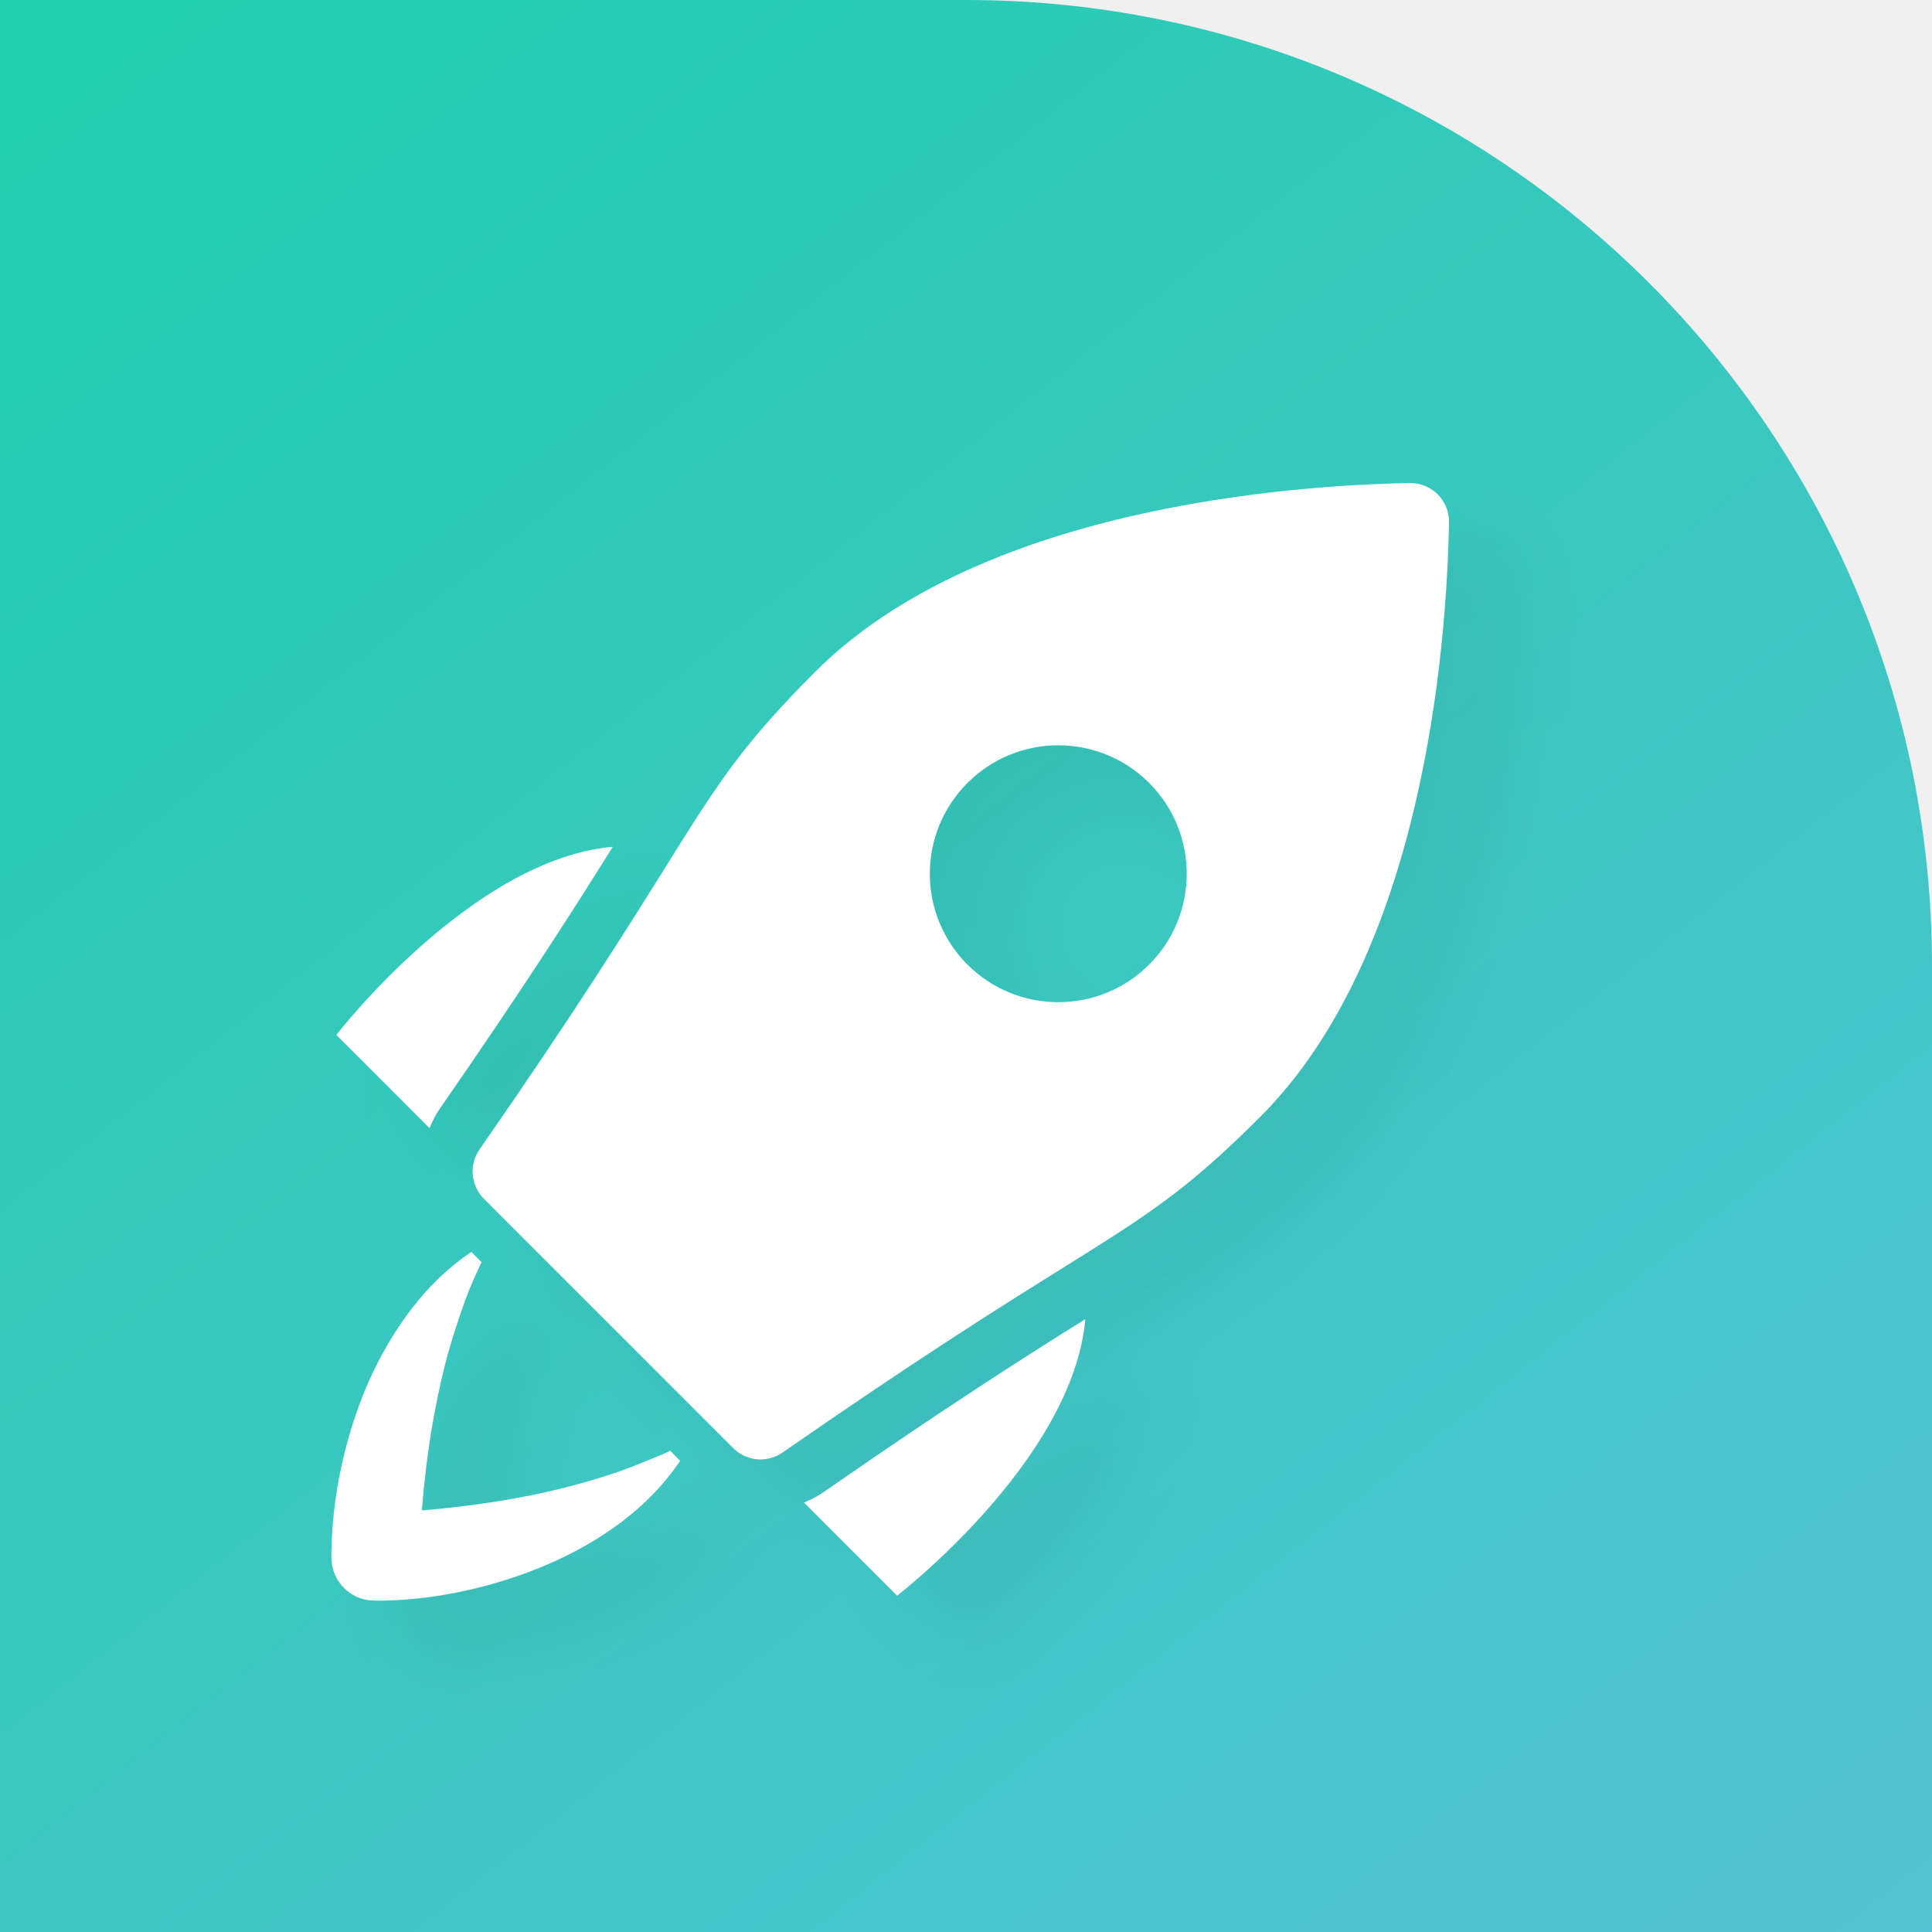
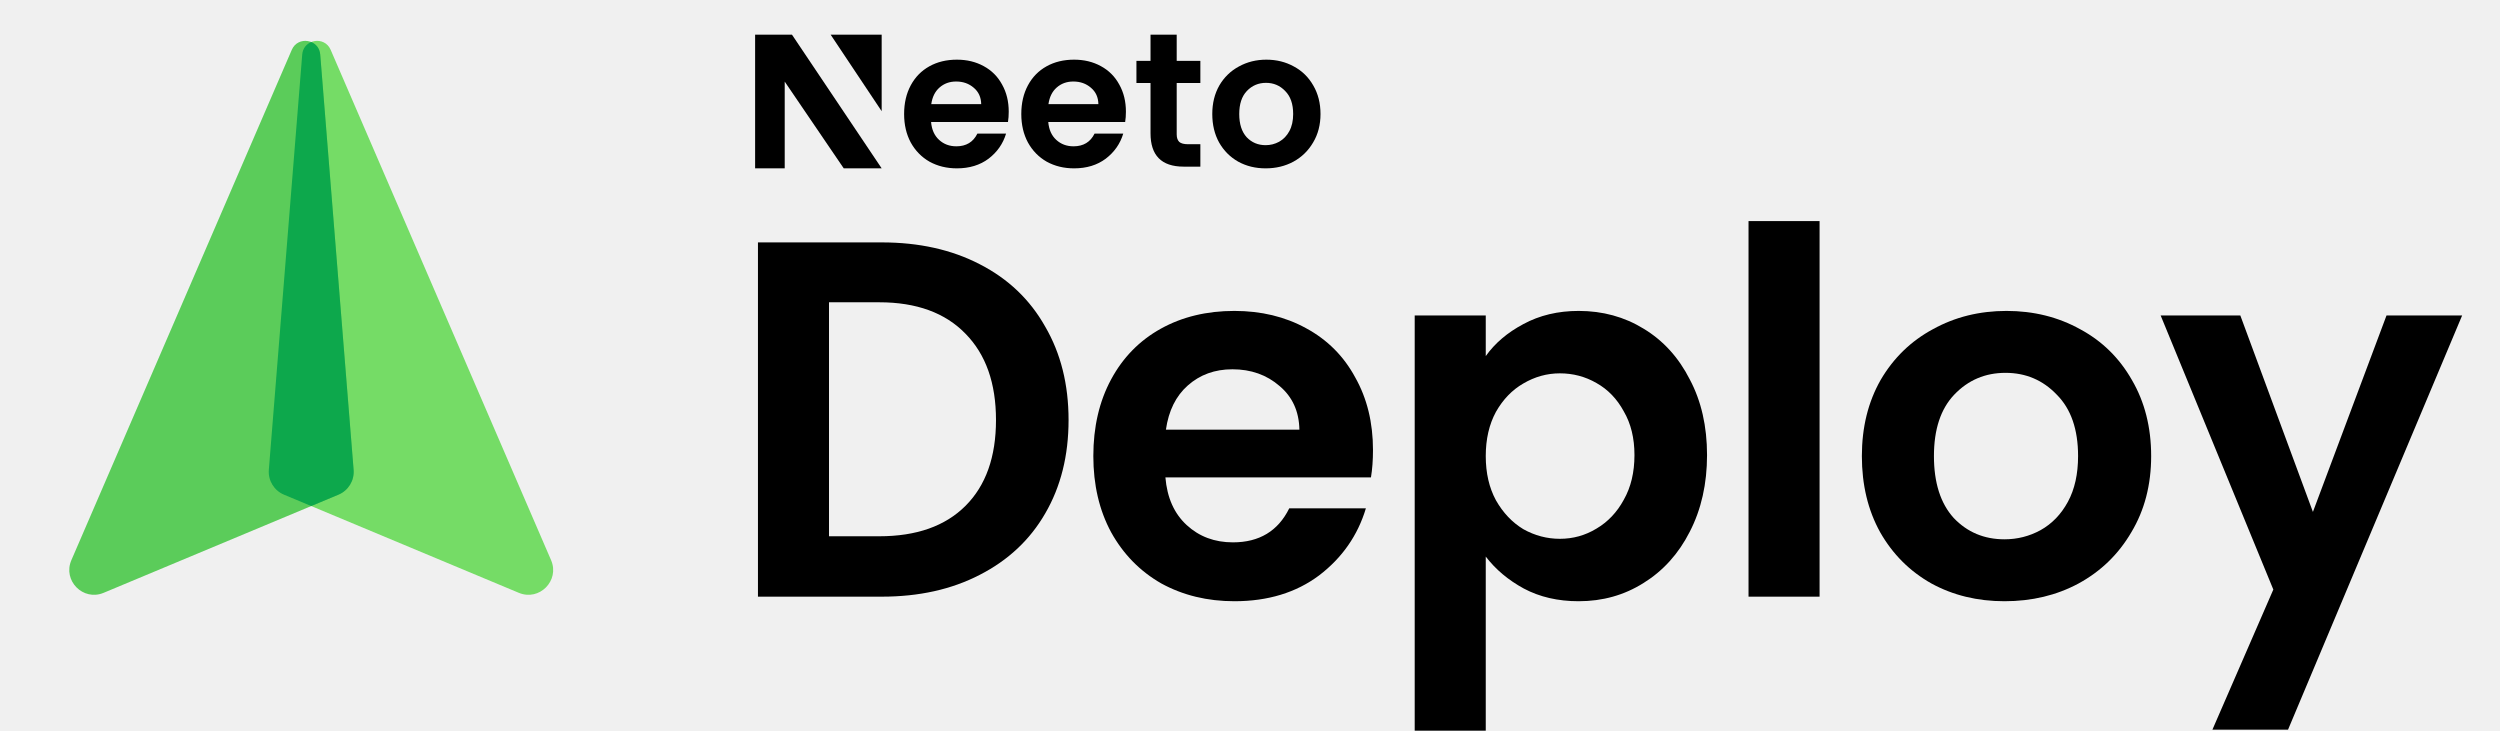
- <svg xmlns="http://www.w3.org/2000/svg" width="40" height="40" viewBox="0 0 40 40" fill="none">
-   <path d="M40 20C40 8.954 31.046 0 20 0H0V40H40V20Z" fill="url(#paint0_linear_3193_173)" />
-   <g filter="url(#filter0_d_3193_173)">
-     <path d="M9.111 22.945C10.884 20.391 11.928 18.746 12.688 17.531C9.765 17.789 6.963 21.427 6.963 21.427L8.893 23.357C8.949 23.214 9.02 23.075 9.111 22.945Z" fill="white" />
-     <path d="M16.645 31.109L18.573 33.037C18.573 33.037 22.211 30.235 22.47 27.312C21.254 28.072 19.61 29.115 17.056 30.89C16.927 30.979 16.789 31.052 16.645 31.109Z" fill="white" />
-     <path d="M13.713 30.112C13.382 30.246 13.056 30.388 12.717 30.501C11.811 30.804 10.878 31.009 9.932 31.139C9.535 31.194 9.135 31.24 8.734 31.271C8.738 31.221 8.742 31.172 8.746 31.122C8.829 30.158 8.975 29.199 9.212 28.261C9.327 27.808 9.472 27.368 9.629 26.928C9.726 26.654 9.847 26.393 9.97 26.131L9.757 25.919C9.286 26.236 8.875 26.637 8.527 27.09C8.011 27.761 7.625 28.521 7.355 29.322C7.065 30.182 6.892 31.093 6.865 32.001C6.861 32.128 6.852 32.259 6.872 32.385C6.897 32.549 6.969 32.703 7.077 32.829C7.184 32.953 7.324 33.047 7.48 33.097C7.611 33.139 7.742 33.14 7.878 33.139C8.702 33.132 9.539 32.989 10.328 32.754C11.771 32.325 13.228 31.519 14.082 30.244L13.876 30.038C13.822 30.063 13.767 30.088 13.713 30.112Z" fill="white" />
-     <path d="M29.766 10.235C29.766 10.235 29.766 10.235 29.766 10.235C29.616 10.085 29.412 10.001 29.2 10.001C29.195 10.001 29.19 10.001 29.184 10.001C26.608 10.051 20.253 10.533 16.878 13.908C15.346 15.44 14.848 16.238 13.757 17.986C12.971 19.244 11.895 20.968 9.928 23.798C9.707 24.116 9.746 24.547 10.019 24.821L15.179 29.981C15.334 30.136 15.539 30.215 15.745 30.215C15.904 30.215 16.063 30.168 16.202 30.072C19.034 28.105 20.756 27.029 22.014 26.244C23.762 25.152 24.56 24.654 26.092 23.122C29.473 19.741 29.951 13.39 30 10.816C30.004 10.599 29.92 10.389 29.766 10.235ZM23.791 19.971C22.752 21.009 21.068 21.009 20.029 19.971C18.991 18.932 18.991 17.248 20.03 16.209C21.068 15.171 22.752 15.17 23.791 16.209C24.83 17.248 24.83 18.932 23.791 19.971Z" fill="white" />
+ <svg xmlns="http://www.w3.org/2000/svg" width="568" height="166" viewBox="0 0 568 166" fill="none">
+   <path d="M75.128 11.322L125.205 127.268C127.211 131.914 122.541 136.64 117.872 134.688L64.517 112.386C62.272 111.448 60.885 109.172 61.08 106.746L68.666 12.39C68.948 8.884 73.734 8.094 75.128 11.322Z" fill="#75DC66" />
+   <path d="M66.293 11.322L16.216 127.268C14.21 131.914 18.88 136.64 23.549 134.688L76.904 112.386C79.149 111.448 80.537 109.172 80.341 106.746L72.755 12.39C72.473 8.884 67.687 8.094 66.293 11.322Z" fill="#5BCC5A" />
+   <path d="M70.709 9.549C69.637 9.99 68.779 10.966 68.665 12.39L61.078 106.746C60.883 109.172 62.27 111.448 64.516 112.387L70.709 114.975L76.903 112.387C79.148 111.448 80.535 109.172 80.34 106.746L72.754 12.39C72.639 10.966 71.781 9.99 70.709 9.549Z" fill="#0DA84C" />
+   <g clip-path="url(#clip0_318_35840)">
+     <path d="M200.343 55.074C208.8 55.074 216.218 56.726 222.599 60.032C229.056 63.338 234.015 68.066 237.474 74.216C241.01 80.289 242.778 87.361 242.778 95.433C242.778 103.505 241.01 110.577 237.474 116.65C234.015 122.647 229.056 127.298 222.599 130.603C216.218 133.909 208.8 135.562 200.343 135.562H172.207V55.074H200.343ZM199.767 121.84C208.223 121.84 214.757 119.533 219.37 114.921C223.982 110.308 226.289 103.812 226.289 95.433C226.289 87.054 223.982 80.519 219.37 75.83C214.757 71.064 208.223 68.68 199.767 68.68H188.351V121.84H199.767Z" fill="black" />
+     <path d="M311.942 102.236C311.942 104.543 311.789 106.618 311.481 108.463H264.78C265.164 113.076 266.778 116.689 269.623 119.303C272.467 121.916 275.965 123.223 280.116 123.223C286.112 123.223 290.379 120.648 292.916 115.497H310.328C308.483 121.647 304.947 126.721 299.719 130.719C294.492 134.639 288.073 136.6 280.462 136.6C274.312 136.6 268.777 135.254 263.857 132.564C259.014 129.796 255.209 125.914 252.441 120.917C249.75 115.92 248.405 110.155 248.405 103.62C248.405 97.009 249.75 91.205 252.441 86.208C255.132 81.211 258.899 77.367 263.742 74.677C268.585 71.986 274.158 70.641 280.462 70.641C286.535 70.641 291.955 71.948 296.721 74.561C301.564 77.175 305.293 80.904 307.906 85.747C310.597 90.513 311.942 96.01 311.942 102.236ZM295.222 97.624C295.145 93.473 293.646 90.167 290.725 87.707C287.804 85.17 284.229 83.902 280.001 83.902C276.003 83.902 272.621 85.132 269.853 87.592C267.163 89.975 265.51 93.319 264.895 97.624H295.222Z" fill="black" />
+     <path d="M337.563 80.904C339.639 77.982 342.483 75.561 346.096 73.639C349.786 71.64 353.976 70.641 358.666 70.641C364.124 70.641 369.044 71.986 373.426 74.677C377.884 77.367 381.382 81.211 383.919 86.208C386.533 91.128 387.84 96.855 387.84 103.39C387.84 109.924 386.533 115.728 383.919 120.802C381.382 125.799 377.884 129.681 373.426 132.448C369.044 135.216 364.124 136.6 358.666 136.6C353.976 136.6 349.825 135.639 346.212 133.717C342.676 131.795 339.793 129.373 337.563 126.452V166.004H321.42V71.679H337.563V80.904ZM371.35 103.39C371.35 99.546 370.543 96.24 368.928 93.473C367.391 90.628 365.315 88.476 362.702 87.015C360.165 85.555 357.397 84.824 354.399 84.824C351.478 84.824 348.71 85.593 346.096 87.13C343.56 88.591 341.484 90.744 339.87 93.588C338.332 96.432 337.563 99.776 337.563 103.62C337.563 107.464 338.332 110.808 339.87 113.652C341.484 116.497 343.56 118.688 346.096 120.225C348.71 121.686 351.478 122.416 354.399 122.416C357.397 122.416 360.165 121.647 362.702 120.11C365.315 118.572 367.391 116.381 368.928 113.537C370.543 110.693 371.35 107.31 371.35 103.39Z" fill="black" />
+     <path d="M413.408 50.23V135.562H397.265V50.23H413.408Z" fill="black" />
+     <path d="M455.419 136.6C449.269 136.6 443.734 135.254 438.814 132.564C433.894 129.796 430.012 125.914 427.167 120.917C424.4 115.92 423.016 110.155 423.016 103.62C423.016 97.086 424.438 91.32 427.283 86.323C430.204 81.326 434.163 77.483 439.16 74.792C444.157 72.025 449.73 70.641 455.88 70.641C462.03 70.641 467.604 72.025 472.601 74.792C477.598 77.483 481.518 81.326 484.362 86.323C487.284 91.32 488.744 97.086 488.744 103.62C488.744 110.155 487.245 115.92 484.247 120.917C481.326 125.914 477.328 129.796 472.255 132.564C467.258 135.254 461.646 136.6 455.419 136.6ZM455.419 122.531C458.34 122.531 461.069 121.84 463.606 120.456C466.22 118.995 468.296 116.843 469.833 113.998C471.371 111.154 472.139 107.695 472.139 103.62C472.139 97.547 470.525 92.896 467.296 89.667C464.144 86.362 460.262 84.709 455.65 84.709C451.037 84.709 447.155 86.362 444.003 89.667C440.928 92.896 439.391 97.547 439.391 103.62C439.391 109.693 440.89 114.383 443.888 117.688C446.963 120.917 450.807 122.531 455.419 122.531Z" fill="black" />
+     <path d="M559.396 71.679L519.844 165.774H502.662L516.5 133.947L490.9 71.679H509.004L525.494 116.305L542.214 71.679H559.396Z" fill="black" />
+     <path d="M229.184 25.385C229.184 26.248 229.127 27.025 229.012 27.716H211.541C211.685 29.443 212.289 30.796 213.353 31.774C214.417 32.753 215.725 33.242 217.278 33.242C219.521 33.242 221.117 32.278 222.066 30.349H228.58C227.89 32.652 226.567 34.552 224.612 36.048C222.656 37.516 220.255 38.25 217.408 38.25C215.107 38.25 213.036 37.746 211.196 36.739C209.384 35.703 207.961 34.249 206.925 32.379C205.919 30.508 205.415 28.349 205.415 25.903C205.415 23.427 205.919 21.255 206.925 19.384C207.932 17.513 209.341 16.074 211.153 15.066C212.964 14.059 215.049 13.556 217.408 13.556C219.68 13.556 221.707 14.045 223.49 15.023C225.302 16.002 226.697 17.398 227.674 19.211C228.681 20.995 229.184 23.053 229.184 25.385ZM222.929 23.658C222.9 22.104 222.34 20.866 221.247 19.945C220.154 18.995 218.817 18.52 217.235 18.52C215.74 18.52 214.474 18.981 213.439 19.902C212.432 20.794 211.814 22.046 211.584 23.658H222.929Z" fill="black" />
+     <path d="M255.808 25.385C255.808 26.248 255.75 27.025 255.635 27.716H238.165C238.309 29.443 238.912 30.796 239.977 31.774C241.041 32.753 242.349 33.242 243.902 33.242C246.145 33.242 247.741 32.278 248.69 30.349H255.204C254.514 32.652 253.191 34.552 251.235 36.048C249.28 37.516 246.878 38.25 244.031 38.25C241.731 38.25 239.66 37.746 237.82 36.739C236.008 35.703 234.584 34.249 233.549 32.379C232.543 30.508 232.039 28.349 232.039 25.903C232.039 23.427 232.543 21.255 233.549 19.384C234.556 17.513 235.965 16.074 237.777 15.066C239.588 14.059 241.673 13.556 244.031 13.556C246.303 13.556 248.331 14.045 250.114 15.023C251.926 16.002 253.32 17.398 254.298 19.211C255.305 20.995 255.808 23.053 255.808 25.385ZM249.553 23.658C249.524 22.104 248.963 20.866 247.871 19.945C246.778 18.995 245.441 18.52 243.859 18.52C242.363 18.52 241.098 18.981 240.063 19.902C239.056 20.794 238.438 22.046 238.208 23.658H249.553Z" fill="black" />
+     <path d="M267.347 18.862V30.537C267.347 31.342 267.56 31.875 267.934 32.249C268.336 32.594 268.998 32.767 269.918 32.767H272.722V37.861H268.926C263.836 37.861 261.4 35.258 261.4 30.308V18.862H258.198V13.826H261.4V7.875H267.347V13.826H272.722V18.862H267.347Z" fill="black" />
+     <path d="M287.552 38.25C285.251 38.25 283.181 37.746 281.34 36.739C279.5 35.703 278.047 34.249 276.983 32.379C275.948 30.508 275.43 28.349 275.43 25.903C275.43 23.456 275.962 21.298 277.026 19.427C278.119 17.556 279.6 16.117 281.469 15.11C283.339 14.074 285.424 13.556 287.724 13.556C290.025 13.556 292.11 14.074 293.979 15.11C295.849 16.117 297.315 17.556 298.379 19.427C299.472 21.298 300.019 23.456 300.019 25.903C300.019 28.349 299.458 30.508 298.336 32.379C297.243 34.249 295.748 35.703 293.85 36.739C291.981 37.746 289.881 38.25 287.552 38.25ZM287.552 32.983C288.645 32.983 289.666 32.724 290.615 32.206C291.592 31.659 292.369 30.853 292.944 29.788C293.519 28.723 293.807 27.428 293.807 25.903C293.807 23.629 293.203 21.888 291.995 20.679C290.816 19.441 289.364 18.823 287.638 18.823C285.913 18.823 284.46 19.441 283.281 20.679C282.131 21.888 281.556 23.629 281.556 25.903C281.556 28.177 282.117 29.932 283.238 31.17C284.388 32.379 285.826 32.983 287.552 32.983Z" fill="black" />
+     <path d="M200.315 7.875H188.721L200.315 25.265V7.875Z" fill="black" />
+     <path d="M171.562 38.25L171.563 7.875H179.935L200.315 38.25H191.698L178.287 18.541V38.25H171.562Z" fill="black" />
  </g>
  <defs>
-     <filter id="filter0_d_3193_173" x="6.859" y="9.715" width="25.998" height="25.995" filterUnits="userSpaceOnUse" color-interpolation-filters="sRGB">
-       <feFlood flood-opacity="0" result="BackgroundImageFix" />
-       <feColorMatrix in="SourceAlpha" type="matrix" values="0 0 0 0 0 0 0 0 0 0 0 0 0 0 0 0 0 0 127 0" result="hardAlpha" />
-       <feOffset dx="1.429" dy="1.143" />
-       <feGaussianBlur stdDeviation="0.714" />
-       <feComposite in2="hardAlpha" operator="out" />
-       <feColorMatrix type="matrix" values="0 0 0 0 0 0 0 0 0 0 0 0 0 0 0 0 0 0 0.05 0" />
-       <feBlend mode="normal" in2="BackgroundImageFix" result="effect1_dropShadow_3193_173" />
-       <feBlend mode="normal" in="SourceGraphic" in2="effect1_dropShadow_3193_173" result="shape" />
-     </filter>
-     <linearGradient id="paint0_linear_3193_173" x1="48.143" y1="59.857" x2="-6.857" y2="-9.714" gradientUnits="userSpaceOnUse">
-       <stop stop-color="#67BDE2" />
-       <stop offset="1" stop-color="#14D1A4" />
-     </linearGradient>
+     <clipPath id="clip0_318_35840">
+       <rect width="397.125" height="165.938" fill="white" transform="translate(163.125)" />
+     </clipPath>
  </defs>
</svg>
